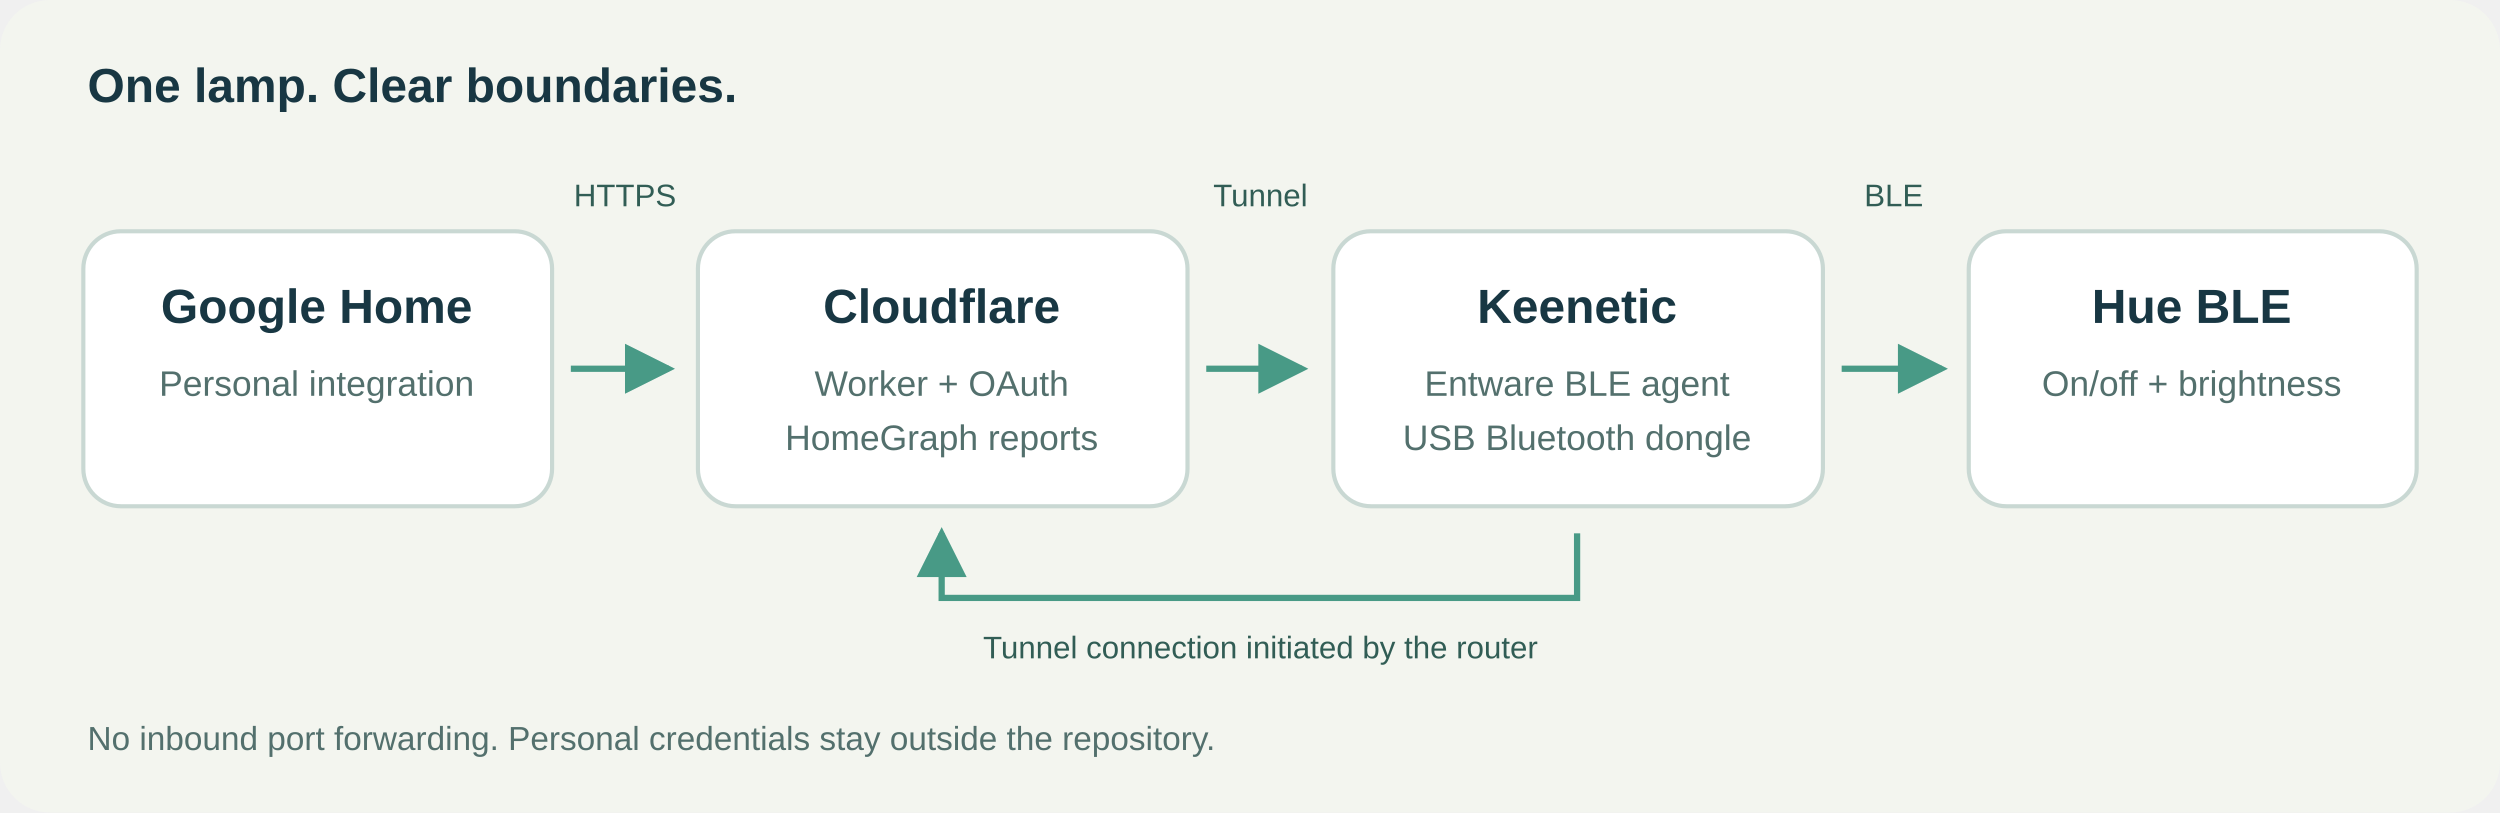
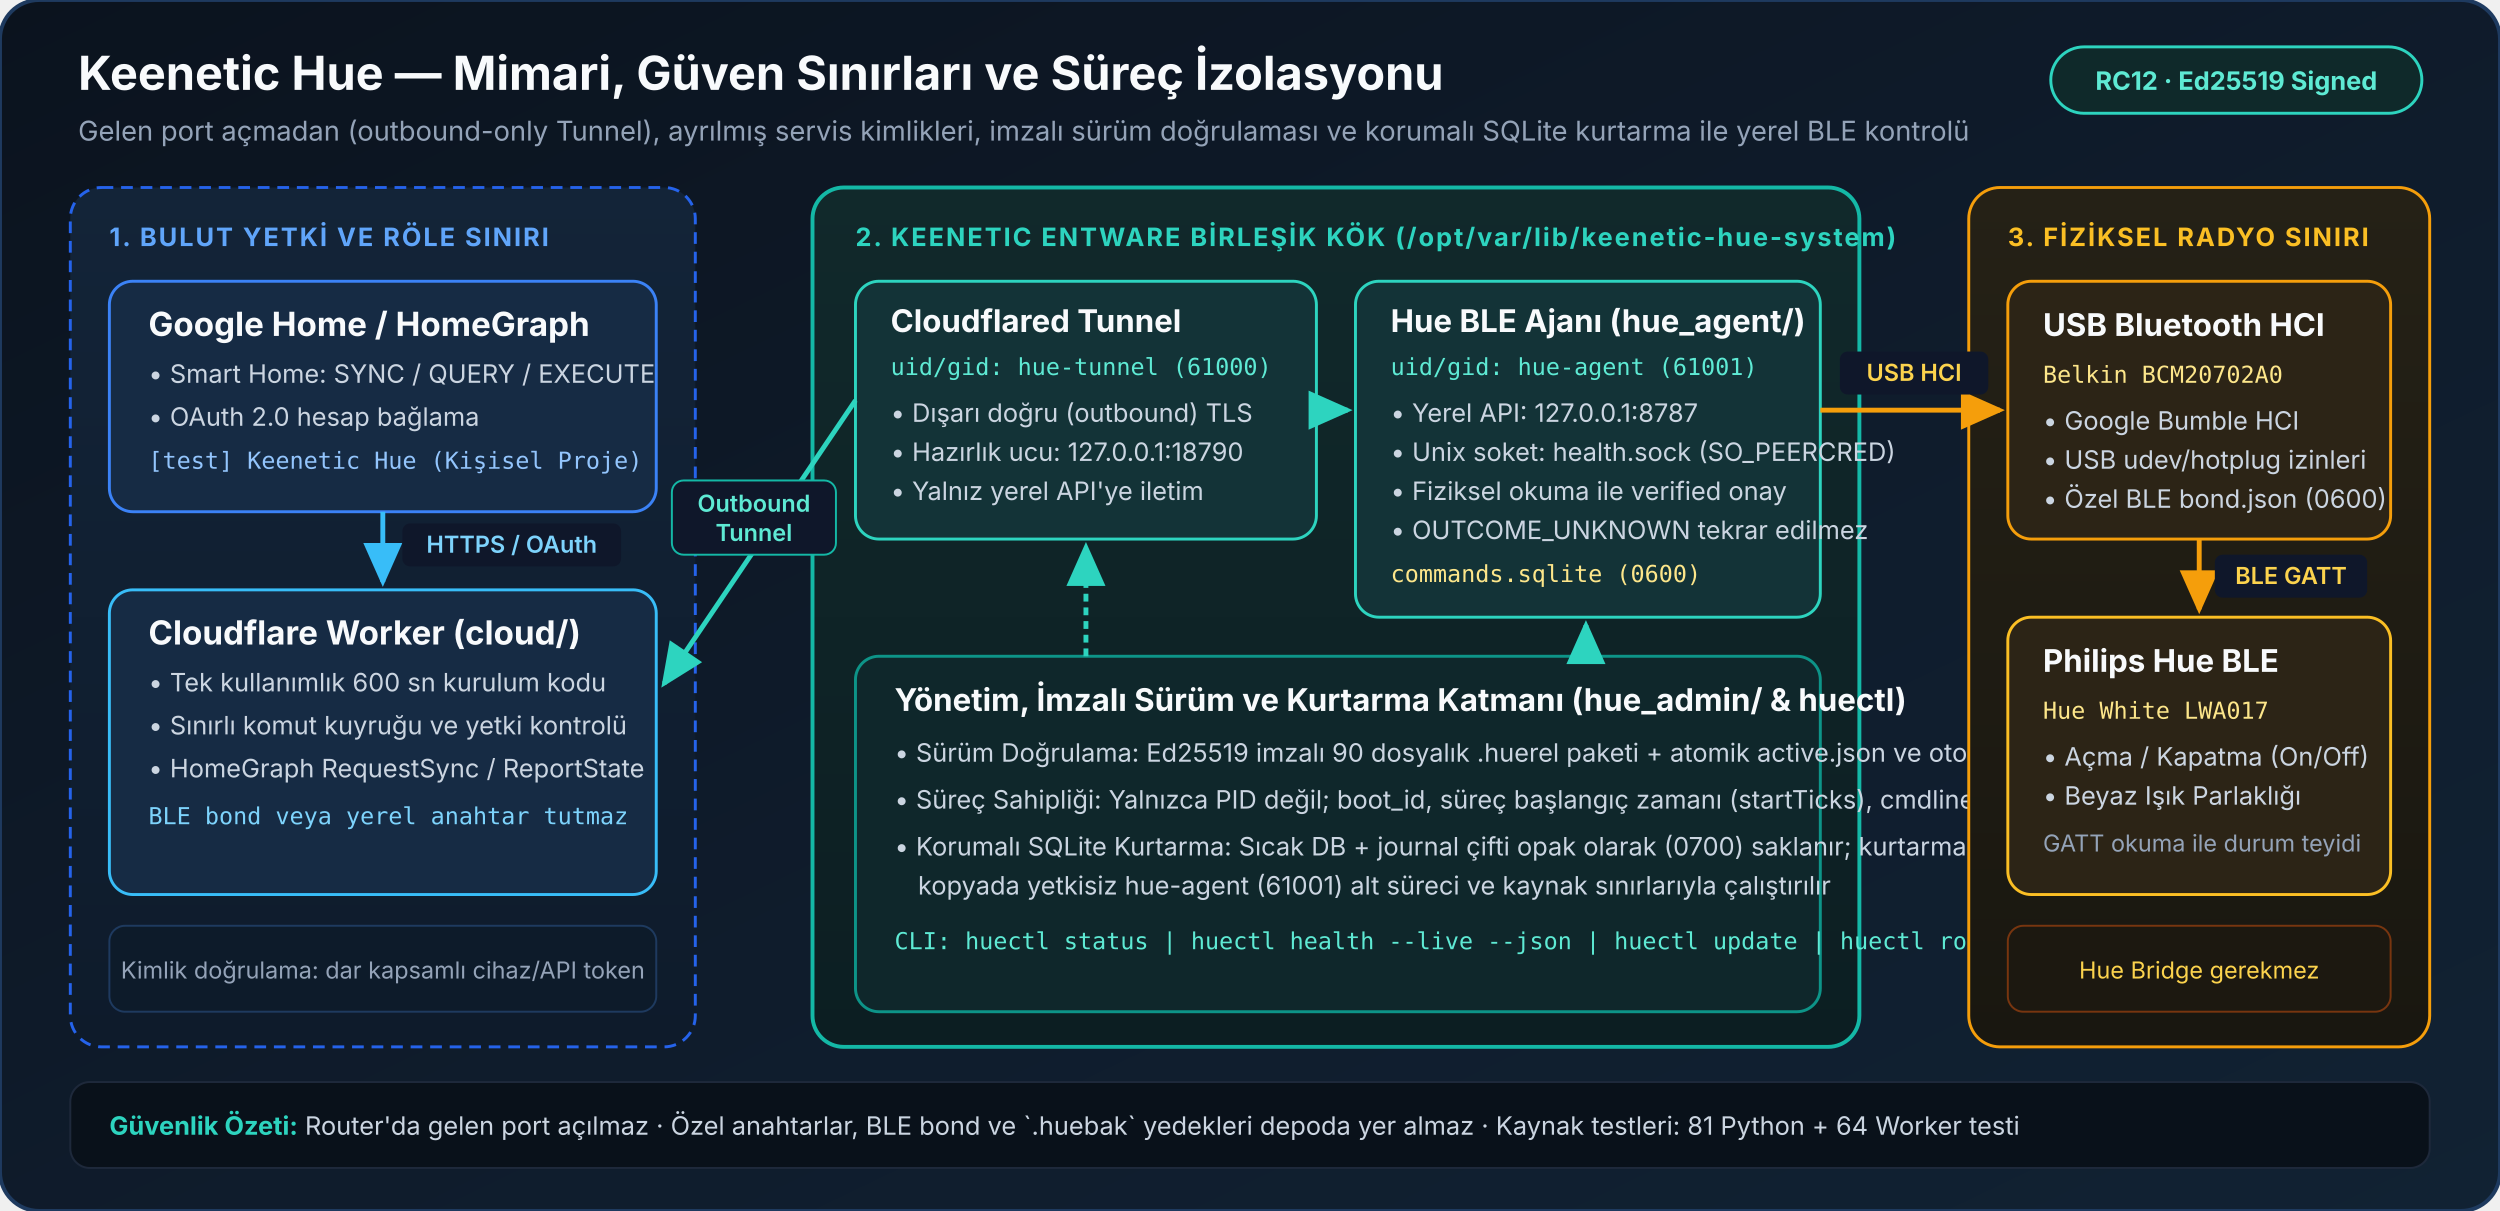
- <svg xmlns="http://www.w3.org/2000/svg" width="1200" height="390" viewBox="0 0 1200 390" role="img" aria-labelledby="title desc">
+ <svg xmlns="http://www.w3.org/2000/svg" width="1280" height="620" viewBox="0 0 1280 620" role="img" aria-labelledby="title desc">
  <defs>
-     <marker id="arrow" markerWidth="8" markerHeight="8" refX="7" refY="4" orient="auto">
-       <path d="M0 0 L8 4 L0 8Z" fill="#489a86" />
+     <linearGradient id="bg" x1="0" y1="0" x2="1" y2="1">
+       <stop offset="0%" stop-color="#0b131e" />
+       <stop offset="55%" stop-color="#0f1c2c" />
+       <stop offset="100%" stop-color="#112233" />
+     </linearGradient>
+     <linearGradient id="zoneCloud" x1="0" y1="0" x2="0" y2="1">
+       <stop offset="0%" stop-color="#132438" />
+       <stop offset="100%" stop-color="#0e1b2b" />
+     </linearGradient>
+     <linearGradient id="zoneRouter" x1="0" y1="0" x2="0" y2="1">
+       <stop offset="0%" stop-color="#11292b" />
+       <stop offset="100%" stop-color="#0c1e22" />
+     </linearGradient>
+     <linearGradient id="zoneBle" x1="0" y1="0" x2="0" y2="1">
+       <stop offset="0%" stop-color="#252116" />
+       <stop offset="100%" stop-color="#191710" />
+     </linearGradient>
+     <marker id="arrowTeal" markerWidth="10" markerHeight="10" refX="8" refY="5" orient="auto">
+       <path d="M0 1 L9 5 L0 9 Z" fill="#2dd4bf" />
+     </marker>
+     <marker id="arrowAmber" markerWidth="10" markerHeight="10" refX="8" refY="5" orient="auto">
+       <path d="M0 1 L9 5 L0 9 Z" fill="#f59e0b" />
+     </marker>
+     <marker id="arrowBlue" markerWidth="10" markerHeight="10" refX="8" refY="5" orient="auto">
+       <path d="M0 1 L9 5 L0 9 Z" fill="#38bdf8" />
    </marker>
  </defs>
-   <rect width="1200" height="390" rx="24" fill="#f3f5ef" />
-   <g font-family="Segoe UI,Arial,sans-serif">
-     <text x="42" y="49" fill="#183743" font-size="23" font-weight="700">One lamp. Clear boundaries.</text>
-     <g fill="#fff" stroke="#c9d8d3" stroke-width="2">
-       <rect x="40" y="111" width="225" height="132" rx="18" />
-       <rect x="335" y="111" width="235" height="132" rx="18" />
-       <rect x="640" y="111" width="235" height="132" rx="18" />
-       <rect x="945" y="111" width="215" height="132" rx="18" />
-     </g>
-     <g fill="#183743" font-size="23" font-weight="700" text-anchor="middle">
-       <text x="152" y="155">Google Home</text>
-       <text x="452" y="155">Cloudflare</text>
-       <text x="757" y="155">Keenetic</text>
-       <text x="1052" y="155">Hue BLE</text>
-     </g>
-     <g fill="#53706d" font-size="17" text-anchor="middle">
-       <text x="152" y="190">Personal integration</text>
-       <text x="452" y="190">Worker + OAuth</text>
-       <text x="757" y="190">Entware BLE agent</text>
-       <text x="1052" y="190">On/off + brightness</text>
-       <text x="452" y="216">HomeGraph reports</text>
-       <text x="757" y="216">USB Bluetooth dongle</text>
-     </g>
-     <g fill="none" stroke="#489a86" stroke-width="3" marker-end="url(#arrow)">
-       <path d="M274 177H321" />
-       <path d="M579 177H625" />
-       <path d="M884 177H932" />
-       <path d="M757 256V287H452V256" />
-     </g>
-     <g fill="#315d55" font-size="15" text-anchor="middle">
-       <text x="300" y="99">HTTPS</text>
-       <text x="605" y="99">Tunnel</text>
-       <text x="909" y="99">BLE</text>
-       <text x="605" y="316">Tunnel connection initiated by the router</text>
-     </g>
-     <text x="42" y="360" fill="#53706d" font-size="16">No inbound port forwarding. Personal credentials stay outside the repository.</text>
+   <rect width="1280" height="620" rx="20" fill="url(#bg)" stroke="#1e3a5f" stroke-width="2" />
+   <g font-family="Segoe UI, Inter, Arial, sans-serif">
+     <text x="40" y="46" fill="#f8fafc" font-size="24" font-weight="700">Keenetic Hue — Mimari, Güven Sınırları ve Süreç İzolasyonu</text>
+     <text x="40" y="72" fill="#94a3b8" font-size="14">Gelen port açmadan (outbound-only Tunnel), ayrılmış servis kimlikleri, imzalı sürüm doğrulaması ve korumalı SQLite kurtarma ile yerel BLE kontrolü</text>
+     <rect x="1050" y="24" width="190" height="34" rx="17" fill="#0f292a" stroke="#2dd4bf" stroke-width="1.5" />
+     <text x="1145" y="46" fill="#5eead4" font-size="13" font-weight="700" text-anchor="middle">RC12 · Ed25519 Signed</text>
+   </g>
+   <g font-family="Segoe UI, Inter, Arial, sans-serif">
+     <rect x="36" y="96" width="320" height="440" rx="16" fill="url(#zoneCloud)" stroke="#2563eb" stroke-width="1.5" stroke-dasharray="6 4" />
+     <text x="56" y="126" fill="#60a5fa" font-size="13" font-weight="700" letter-spacing="1">1. BULUT YETKİ VE RÖLE SINIRI</text>
+     <rect x="56" y="144" width="280" height="118" rx="12" fill="#162b44" stroke="#3b82f6" stroke-width="1.5" />
+     <text x="76" y="172" fill="#f8fafc" font-size="17" font-weight="700">Google Home / HomeGraph</text>
+     <text x="76" y="196" fill="#cbd5e1" font-size="13">• Smart Home: SYNC / QUERY / EXECUTE</text>
+     <text x="76" y="218" fill="#cbd5e1" font-size="13">• OAuth 2.0 hesap bağlama</text>
+     <text x="76" y="240" fill="#93c5fd" font-size="12" font-family="Consolas, monospace">[test] Keenetic Hue (Kişisel Proje)</text>
+     <rect x="56" y="302" width="280" height="156" rx="12" fill="#162b44" stroke="#38bdf8" stroke-width="1.5" />
+     <text x="76" y="330" fill="#f8fafc" font-size="17" font-weight="700">Cloudflare Worker (cloud/)</text>
+     <text x="76" y="354" fill="#cbd5e1" font-size="13">• Tek kullanımlık 600 sn kurulum kodu</text>
+     <text x="76" y="376" fill="#cbd5e1" font-size="13">• Sınırlı komut kuyruğu ve yetki kontrolü</text>
+     <text x="76" y="398" fill="#cbd5e1" font-size="13">• HomeGraph RequestSync / ReportState</text>
+     <text x="76" y="422" fill="#7dd3fc" font-size="12" font-family="Consolas, monospace">BLE bond veya yerel anahtar tutmaz</text>
+     <rect x="56" y="474" width="280" height="44" rx="8" fill="#0d1b2a" stroke="#1e3a5f" />
+     <text x="196" y="501" fill="#94a3b8" font-size="12" text-anchor="middle">Kimlik doğrulama: dar kapsamlı cihaz/API token</text>
+   </g>
+   <g font-family="Segoe UI, Inter, Arial, sans-serif">
+     <rect x="416" y="96" width="536" height="440" rx="16" fill="url(#zoneRouter)" stroke="#14b8a6" stroke-width="2" />
+     <text x="438" y="126" fill="#2dd4bf" font-size="13" font-weight="700" letter-spacing="1">2. KEENETIC ENTWARE BİRLEŞİK KÖK (/opt/var/lib/keenetic-hue-system)</text>
+     <rect x="438" y="144" width="236" height="132" rx="12" fill="#133337" stroke="#2dd4bf" stroke-width="1.5" />
+     <text x="456" y="170" fill="#f8fafc" font-size="16" font-weight="700">Cloudflared Tunnel</text>
+     <text x="456" y="192" fill="#5eead4" font-size="12" font-family="Consolas, monospace">uid/gid: hue-tunnel (61000)</text>
+     <text x="456" y="216" fill="#cbd5e1" font-size="13">• Dışarı doğru (outbound) TLS</text>
+     <text x="456" y="236" fill="#cbd5e1" font-size="13">• Hazırlık ucu: 127.0.0.1:18790</text>
+     <text x="456" y="256" fill="#cbd5e1" font-size="13">• Yalnız yerel API'ye iletim</text>
+     <rect x="694" y="144" width="238" height="172" rx="12" fill="#133337" stroke="#2dd4bf" stroke-width="1.5" />
+     <text x="712" y="170" fill="#f8fafc" font-size="16" font-weight="700">Hue BLE Ajanı (hue_agent/)</text>
+     <text x="712" y="192" fill="#5eead4" font-size="12" font-family="Consolas, monospace">uid/gid: hue-agent (61001)</text>
+     <text x="712" y="216" fill="#cbd5e1" font-size="13">• Yerel API: 127.0.0.1:8787</text>
+     <text x="712" y="236" fill="#cbd5e1" font-size="13">• Unix soket: health.sock (SO_PEERCRED)</text>
+     <text x="712" y="256" fill="#cbd5e1" font-size="13">• Fiziksel okuma ile verified onay</text>
+     <text x="712" y="276" fill="#cbd5e1" font-size="13">• OUTCOME_UNKNOWN tekrar edilmez</text>
+     <text x="712" y="298" fill="#fde68a" font-size="12" font-family="Consolas, monospace">commands.sqlite (0600)</text>
+     <rect x="438" y="336" width="494" height="182" rx="12" fill="#0f272b" stroke="#0d9488" stroke-width="1.5" />
+     <text x="458" y="364" fill="#f8fafc" font-size="16" font-weight="700">Yönetim, İmzalı Sürüm ve Kurtarma Katmanı (hue_admin/ &amp; huectl)</text>
+     <text x="458" y="390" fill="#cbd5e1" font-size="13">• Sürüm Doğrulama: Ed25519 imzalı 90 dosyalık .huerel paketi + atomik active.json ve otomatik rollback</text>
+     <text x="458" y="414" fill="#cbd5e1" font-size="13">• Süreç Sahipliği: Yalnızca PID değil; boot_id, süreç başlangıç zamanı (startTicks), cmdline ve UID/GID denetimi</text>
+     <text x="458" y="438" fill="#cbd5e1" font-size="13">• Korumalı SQLite Kurtarma: Sıcak DB + journal çifti opak olarak (0700) saklanır; kurtarma yalnızca geçici</text>
+     <text x="470" y="458" fill="#cbd5e1" font-size="13">kopyada yetkisiz hue-agent (61001) alt süreci ve kaynak sınırlarıyla çalıştırılır</text>
+     <text x="458" y="486" fill="#5eead4" font-size="12" font-family="Consolas, monospace">CLI: huectl status | huectl health --live --json | huectl update | huectl rollback | huectl backup</text>
+   </g>
+   <g font-family="Segoe UI, Inter, Arial, sans-serif">
+     <rect x="1008" y="96" width="236" height="440" rx="16" fill="url(#zoneBle)" stroke="#f59e0b" stroke-width="1.5" />
+     <text x="1028" y="126" fill="#fbbf24" font-size="13" font-weight="700" letter-spacing="1">3. FİZİKSEL RADYO SINIRI</text>
+     <rect x="1028" y="144" width="196" height="132" rx="12" fill="#2c2416" stroke="#f59e0b" stroke-width="1.5" />
+     <text x="1046" y="172" fill="#f8fafc" font-size="16" font-weight="700">USB Bluetooth HCI</text>
+     <text x="1046" y="196" fill="#fde68a" font-size="12" font-family="Consolas, monospace">Belkin BCM20702A0</text>
+     <text x="1046" y="220" fill="#cbd5e1" font-size="13">• Google Bumble HCI</text>
+     <text x="1046" y="240" fill="#cbd5e1" font-size="13">• USB udev/hotplug izinleri</text>
+     <text x="1046" y="260" fill="#cbd5e1" font-size="13">• Özel BLE bond.json (0600)</text>
+     <rect x="1028" y="316" width="196" height="142" rx="12" fill="#2c2416" stroke="#fbbf24" stroke-width="1.5" />
+     <text x="1046" y="344" fill="#f8fafc" font-size="16" font-weight="700">Philips Hue BLE</text>
+     <text x="1046" y="368" fill="#fde68a" font-size="12" font-family="Consolas, monospace">Hue White LWA017</text>
+     <text x="1046" y="392" fill="#cbd5e1" font-size="13">• Açma / Kapatma (On/Off)</text>
+     <text x="1046" y="412" fill="#cbd5e1" font-size="13">• Beyaz Işık Parlaklığı</text>
+     <text x="1046" y="436" fill="#94a3b8" font-size="12">GATT okuma ile durum teyidi</text>
+     <rect x="1028" y="474" width="196" height="44" rx="8" fill="#1c1810" stroke="#78350f" />
+     <text x="1126" y="501" fill="#fcd34d" font-size="12" text-anchor="middle">Hue Bridge gerekmez</text>
+   </g>
+   <g fill="none" stroke-width="2.5">
+     <path d="M196 262 L196 298" stroke="#38bdf8" marker-end="url(#arrowBlue)" />
+     <path d="M438 205 L340 350" stroke="#2dd4bf" marker-end="url(#arrowTeal)" />
+     <path d="M674 210 L690 210" stroke="#2dd4bf" marker-end="url(#arrowTeal)" />
+     <path d="M932 210 L1024 210" stroke="#f59e0b" marker-end="url(#arrowAmber)" />
+     <path d="M1126 276 L1126 312" stroke="#f59e0b" marker-end="url(#arrowAmber)" />
+     <path d="M556 336 L556 280" stroke="#2dd4bf" stroke-dasharray="4 3" marker-end="url(#arrowTeal)" />
+     <path d="M812 336 L812 320" stroke="#2dd4bf" stroke-dasharray="4 3" marker-end="url(#arrowTeal)" />
+   </g>
+   <g font-family="Segoe UI, Inter, Arial, sans-serif" font-size="12" font-weight="600">
+     <rect x="206" y="268" width="112" height="22" rx="4" fill="#0f172a" />
+     <text x="262" y="283" fill="#7dd3fc" text-anchor="middle">HTTPS / OAuth</text>
+     <rect x="344" y="246" width="84" height="38" rx="6" fill="#0f172a" stroke="#14b8a6" stroke-width="1" />
+     <text x="386" y="262" fill="#5eead4" text-anchor="middle">Outbound</text>
+     <text x="386" y="277" fill="#5eead4" text-anchor="middle">Tunnel</text>
+     <rect x="942" y="180" width="76" height="22" rx="4" fill="#0f172a" />
+     <text x="980" y="195" fill="#fcd34d" text-anchor="middle">USB HCI</text>
+     <rect x="1134" y="284" width="78" height="22" rx="4" fill="#0f172a" />
+     <text x="1173" y="299" fill="#fcd34d" text-anchor="middle">BLE GATT</text>
+   </g>
+   <g font-family="Segoe UI, Inter, Arial, sans-serif">
+     <rect x="36" y="554" width="1208" height="44" rx="10" fill="#09111a" stroke="#1e293b" />
+     <text x="56" y="581" fill="#cbd5e1" font-size="13">
+       <tspan fill="#2dd4bf" font-weight="700">Güvenlik Özeti:</tspan> Router'da gelen port açılmaz · Özel anahtarlar, BLE bond ve `.huebak` yedekleri depoda yer almaz · Kaynak testleri: 81 Python + 64 Worker testi
+     </text>
  </g>
</svg>
